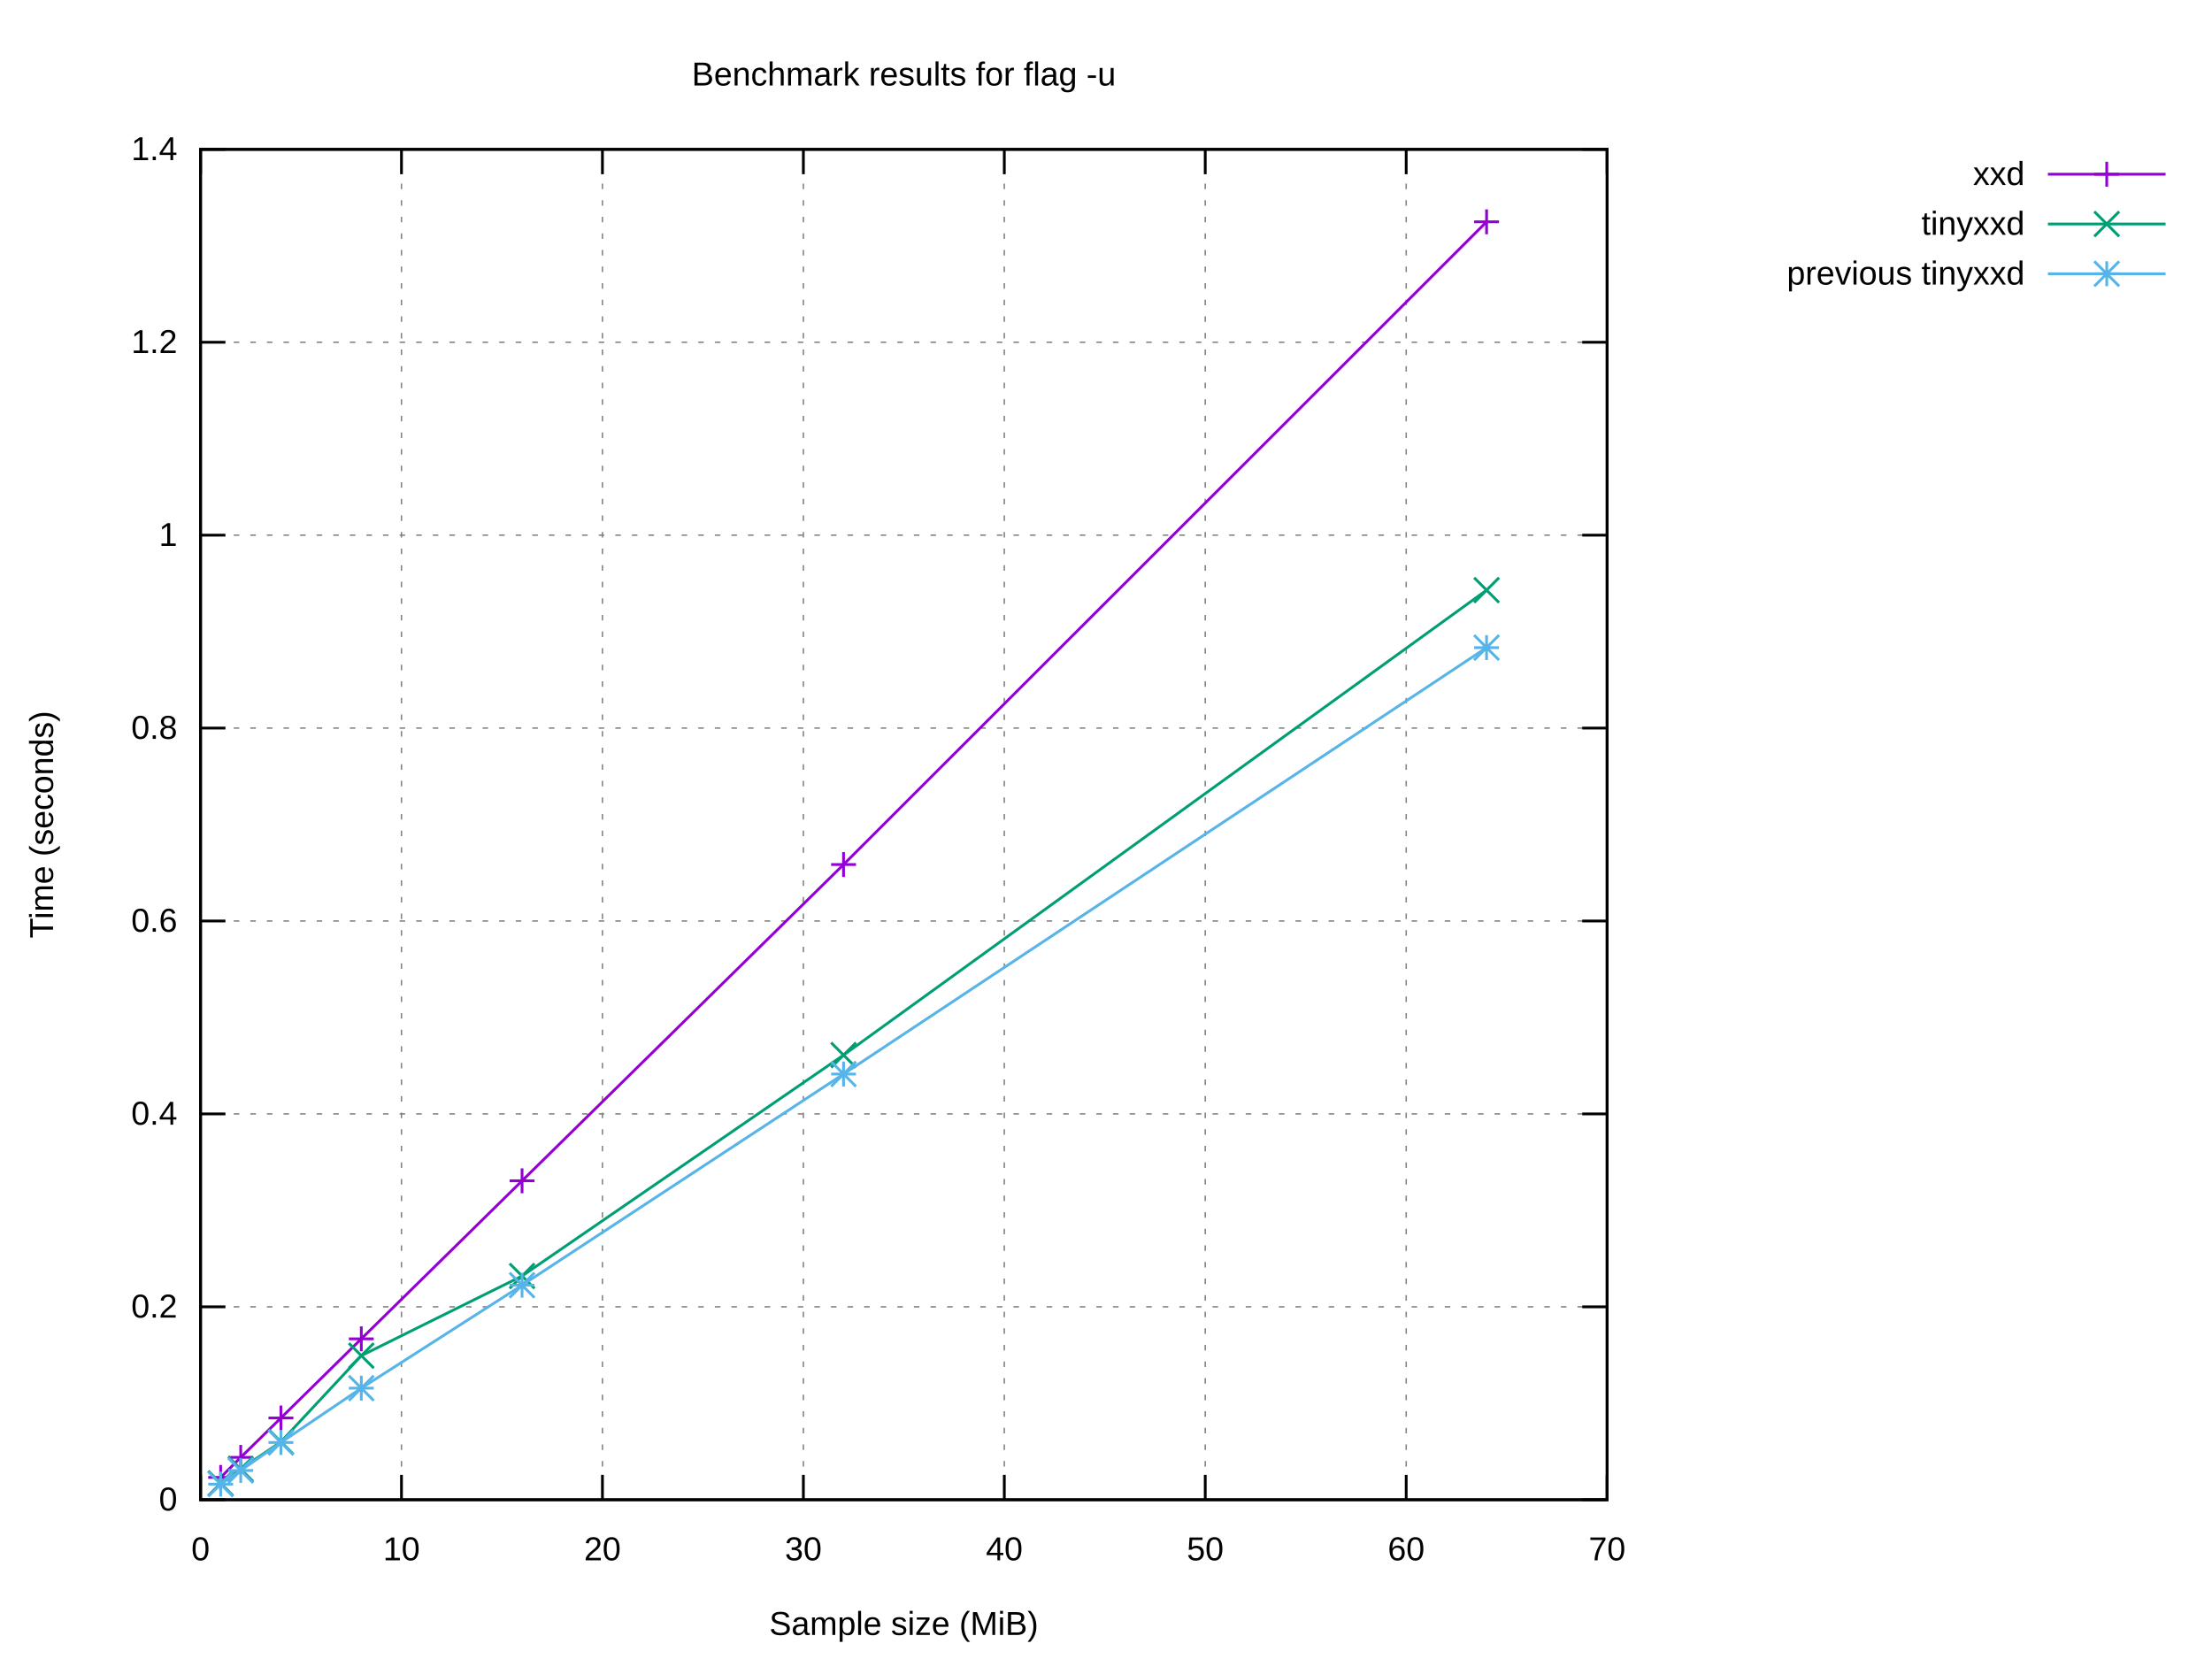
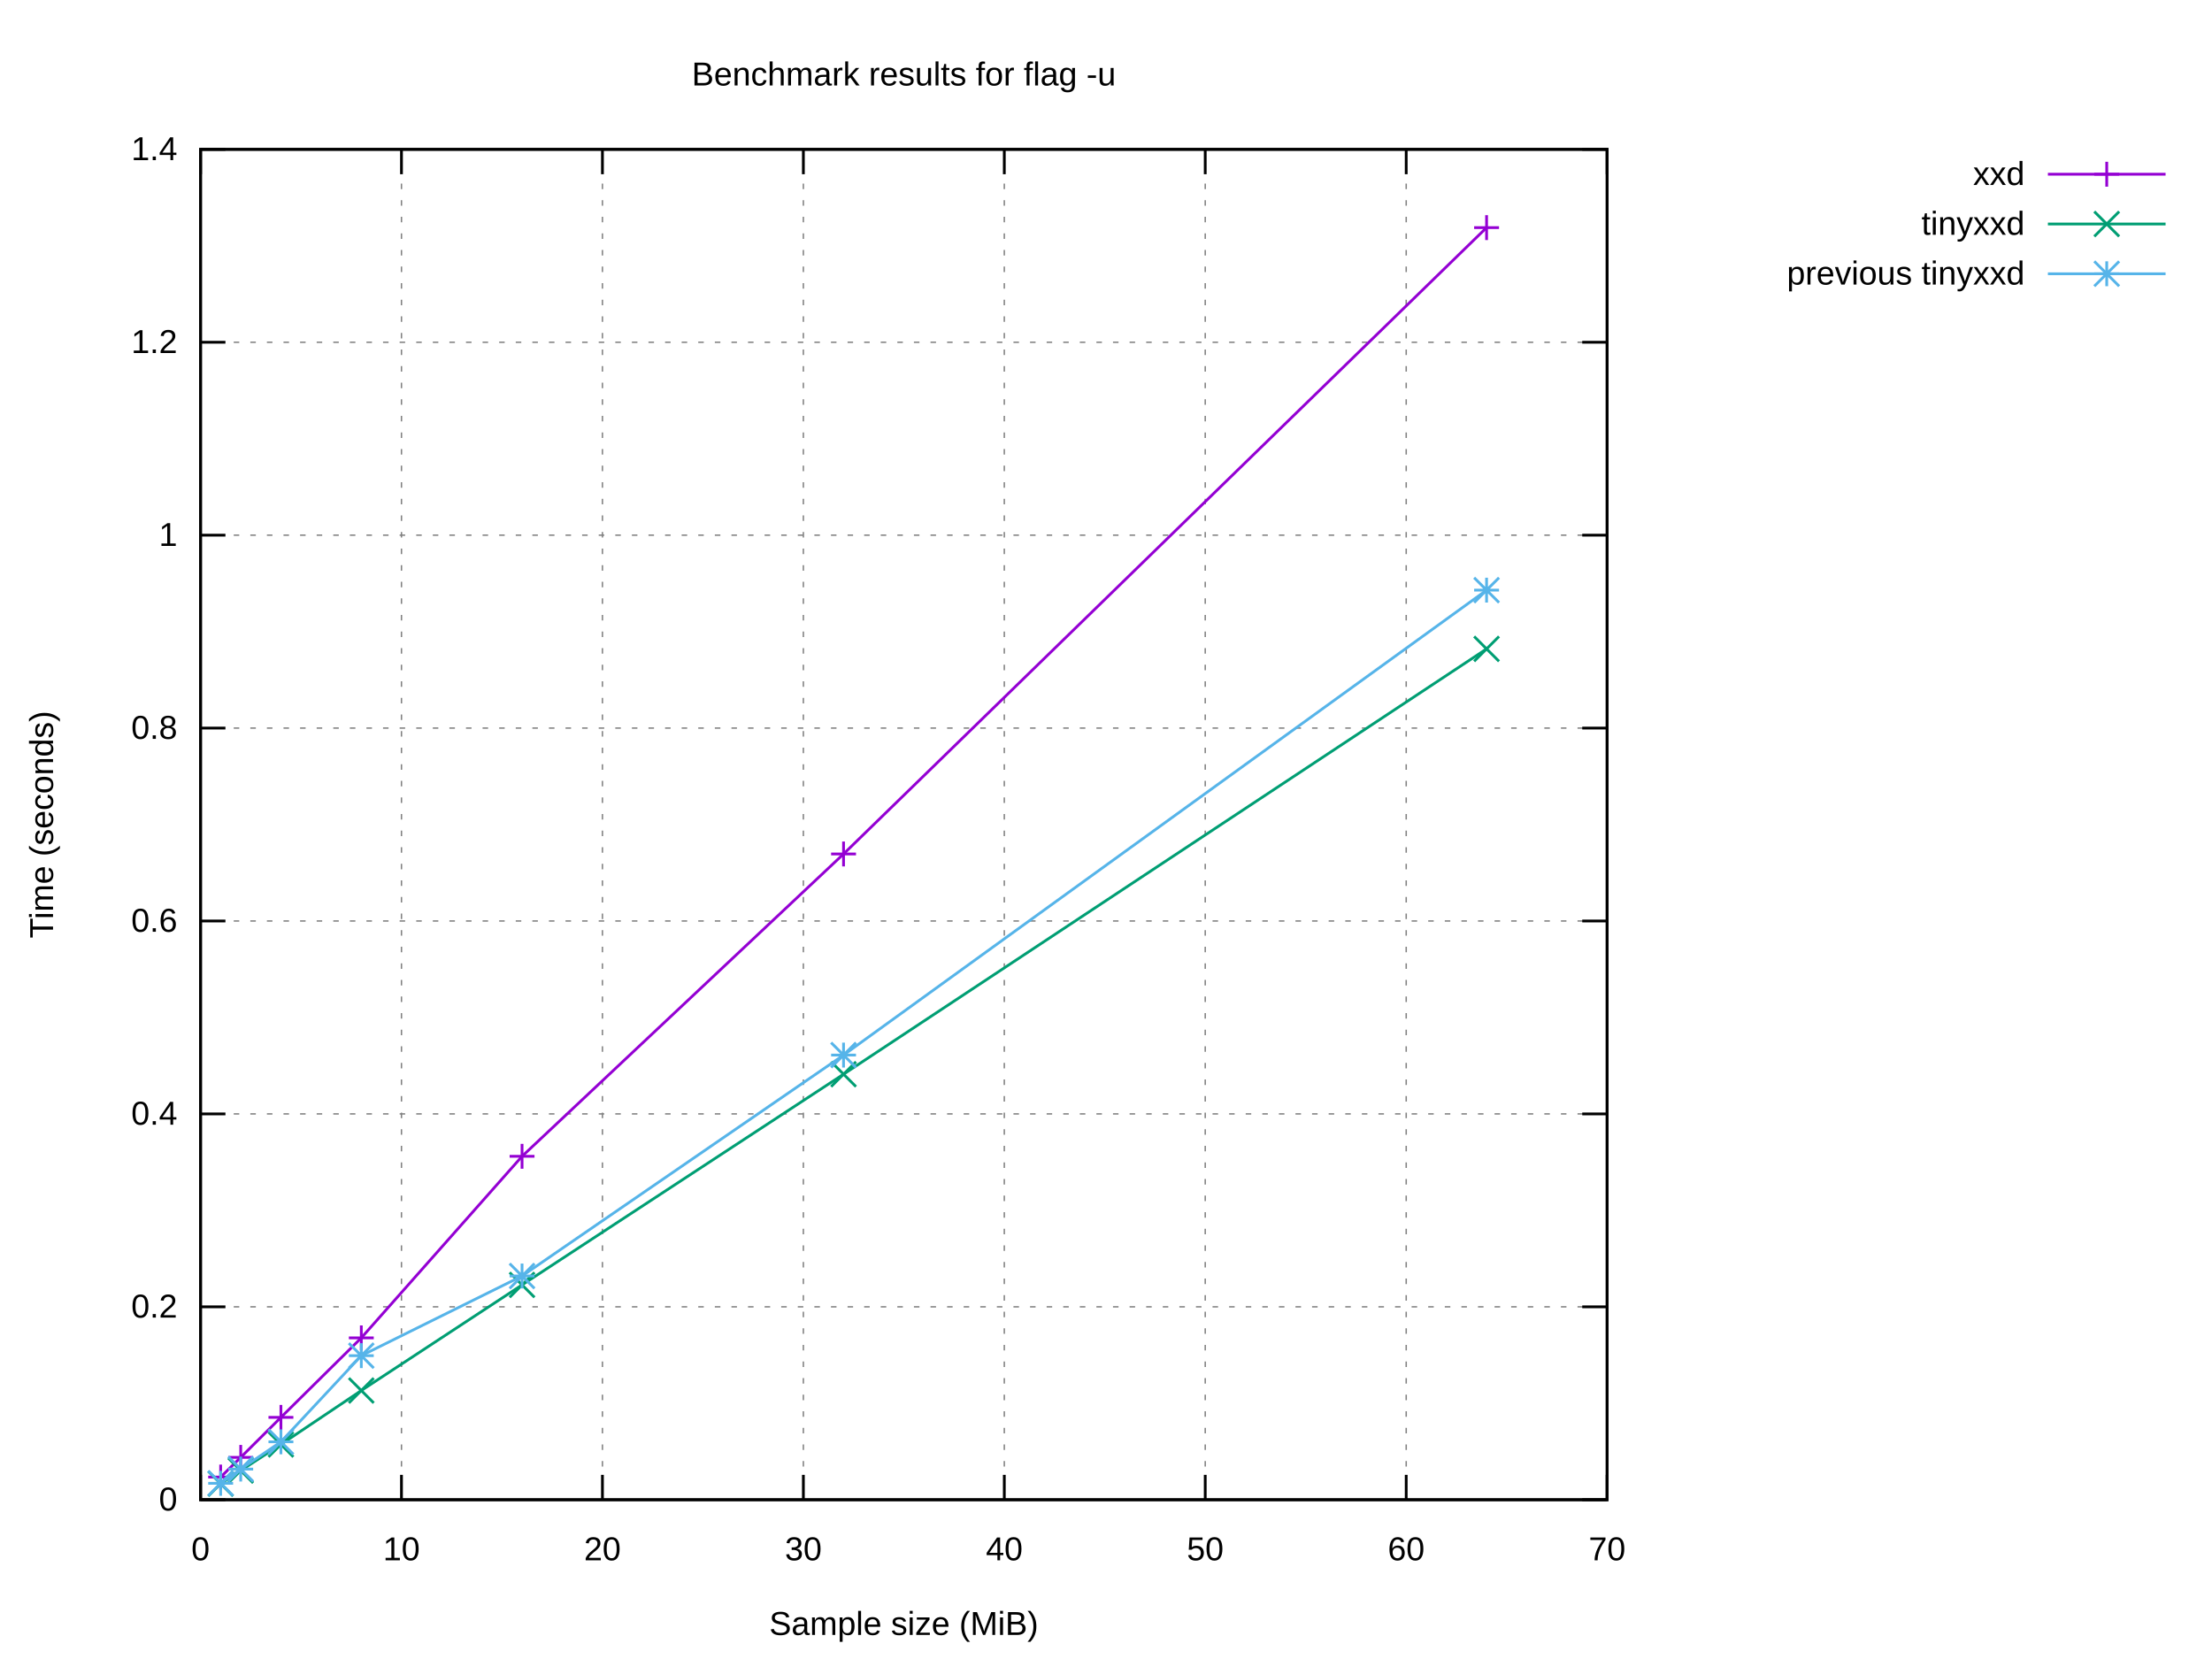
<svg xmlns="http://www.w3.org/2000/svg" xmlns:xlink="http://www.w3.org/1999/xlink" width="800" height="600" viewBox="0 0 800 600">
  <g id="gnuplot_canvas">
    <rect x="0" y="0" width="800" height="600" fill="#ffffff" />
    <defs>
      <circle id="gpDot" r="0.5" stroke-width="0.5" stroke="currentColor" />
      <path id="gpPt0" stroke-width="0.222" stroke="currentColor" d="M-1,0 h2 M0,-1 v2" />
      <path id="gpPt1" stroke-width="0.222" stroke="currentColor" d="M-1,-1 L1,1 M1,-1 L-1,1" />
      <path id="gpPt2" stroke-width="0.222" stroke="currentColor" d="M-1,0 L1,0 M0,-1 L0,1 M-1,-1 L1,1 M-1,1 L1,-1" />
      <rect id="gpPt3" stroke-width="0.222" stroke="currentColor" x="-1" y="-1" width="2" height="2" />
      <rect id="gpPt4" stroke-width="0.222" stroke="currentColor" fill="currentColor" x="-1" y="-1" width="2" height="2" />
      <circle id="gpPt5" stroke-width="0.222" stroke="currentColor" cx="0" cy="0" r="1" />
      <use xlink:href="#gpPt5" id="gpPt6" fill="currentColor" stroke="none" />
      <path id="gpPt7" stroke-width="0.222" stroke="currentColor" d="M0,-1.33 L-1.33,0.67 L1.33,0.67 z" />
      <use xlink:href="#gpPt7" id="gpPt8" fill="currentColor" stroke="none" />
      <use xlink:href="#gpPt7" id="gpPt9" stroke="currentColor" transform="rotate(180)" />
      <use xlink:href="#gpPt9" id="gpPt10" fill="currentColor" stroke="none" />
      <use xlink:href="#gpPt3" id="gpPt11" stroke="currentColor" transform="rotate(45)" />
      <use xlink:href="#gpPt11" id="gpPt12" fill="currentColor" stroke="none" />
      <path id="gpPt13" stroke-width="0.222" stroke="currentColor" d="M0,1.330 L1.265,0.411 L0.782,-1.067 L-0.782,-1.076 L-1.265,0.411 z" />
      <use xlink:href="#gpPt13" id="gpPt14" fill="currentColor" stroke="none" />
      <filter id="textbox" filterUnits="objectBoundingBox" x="0" y="0" height="1" width="1">
        <feFlood flood-color="#FFFFFF" flood-opacity="1" result="bgnd" />
        <feComposite in="SourceGraphic" in2="bgnd" operator="atop" />
      </filter>
      <filter id="greybox" filterUnits="objectBoundingBox" x="0" y="0" height="1" width="1">
        <feFlood flood-color="lightgrey" flood-opacity="1" result="grey" />
        <feComposite in="SourceGraphic" in2="grey" operator="atop" />
      </filter>
    </defs>
    <g fill="none" color="#FFFFFF" stroke="currentColor" stroke-width="1.00" stroke-linecap="butt" stroke-linejoin="miter">
</g>
    <g fill="none" color="black" stroke="currentColor" stroke-width="1.00" stroke-linecap="butt" stroke-linejoin="miter">
</g>
    <g fill="none" color="black" stroke="black" stroke-width="0.50" stroke-linecap="butt" stroke-linejoin="miter">
</g>
    <g fill="none" color="gray" stroke="currentColor" stroke-width="0.50" stroke-linecap="butt" stroke-linejoin="miter">
      <path stroke="gray" stroke-dasharray="2,4" class="gridline" d="M72.53,542.40 L581.24,542.40  " />
    </g>
    <g fill="none" color="gray" stroke="gray" stroke-width="1.00" stroke-linecap="butt" stroke-linejoin="miter">
</g>
    <g fill="none" color="black" stroke="currentColor" stroke-width="1.00" stroke-linecap="butt" stroke-linejoin="miter">
      <path stroke="black" d="M72.53,542.40 L81.53,542.40 M581.24,542.40 L572.24,542.40  " />
      <g transform="translate(64.14,546.30)" stroke="none" fill="black" font-family="Arial" font-size="12.00" text-anchor="end">
        <text>
          <tspan font-family="Arial"> 0</tspan>
        </text>
      </g>
    </g>
    <g fill="none" color="black" stroke="currentColor" stroke-width="1.00" stroke-linecap="butt" stroke-linejoin="miter">
</g>
    <g fill="none" color="black" stroke="black" stroke-width="0.50" stroke-linecap="butt" stroke-linejoin="miter">
</g>
    <g fill="none" color="gray" stroke="currentColor" stroke-width="0.50" stroke-linecap="butt" stroke-linejoin="miter">
      <path stroke="gray" stroke-dasharray="2,4" class="gridline" d="M72.53,472.63 L581.24,472.63  " />
    </g>
    <g fill="none" color="gray" stroke="gray" stroke-width="1.00" stroke-linecap="butt" stroke-linejoin="miter">
</g>
    <g fill="none" color="black" stroke="currentColor" stroke-width="1.00" stroke-linecap="butt" stroke-linejoin="miter">
      <path stroke="black" d="M72.53,472.63 L81.53,472.63 M581.24,472.63 L572.24,472.63  " />
      <g transform="translate(64.14,476.53)" stroke="none" fill="black" font-family="Arial" font-size="12.00" text-anchor="end">
        <text>
          <tspan font-family="Arial"> 0.2</tspan>
        </text>
      </g>
    </g>
    <g fill="none" color="black" stroke="currentColor" stroke-width="1.00" stroke-linecap="butt" stroke-linejoin="miter">
</g>
    <g fill="none" color="black" stroke="black" stroke-width="0.50" stroke-linecap="butt" stroke-linejoin="miter">
</g>
    <g fill="none" color="gray" stroke="currentColor" stroke-width="0.50" stroke-linecap="butt" stroke-linejoin="miter">
      <path stroke="gray" stroke-dasharray="2,4" class="gridline" d="M72.53,402.86 L581.24,402.86  " />
    </g>
    <g fill="none" color="gray" stroke="gray" stroke-width="1.00" stroke-linecap="butt" stroke-linejoin="miter">
</g>
    <g fill="none" color="black" stroke="currentColor" stroke-width="1.00" stroke-linecap="butt" stroke-linejoin="miter">
      <path stroke="black" d="M72.53,402.86 L81.53,402.86 M581.24,402.86 L572.24,402.86  " />
      <g transform="translate(64.14,406.76)" stroke="none" fill="black" font-family="Arial" font-size="12.00" text-anchor="end">
        <text>
          <tspan font-family="Arial"> 0.4</tspan>
        </text>
      </g>
    </g>
    <g fill="none" color="black" stroke="currentColor" stroke-width="1.00" stroke-linecap="butt" stroke-linejoin="miter">
</g>
    <g fill="none" color="black" stroke="black" stroke-width="0.50" stroke-linecap="butt" stroke-linejoin="miter">
</g>
    <g fill="none" color="gray" stroke="currentColor" stroke-width="0.50" stroke-linecap="butt" stroke-linejoin="miter">
      <path stroke="gray" stroke-dasharray="2,4" class="gridline" d="M72.53,333.09 L581.24,333.09  " />
    </g>
    <g fill="none" color="gray" stroke="gray" stroke-width="1.00" stroke-linecap="butt" stroke-linejoin="miter">
</g>
    <g fill="none" color="black" stroke="currentColor" stroke-width="1.00" stroke-linecap="butt" stroke-linejoin="miter">
      <path stroke="black" d="M72.53,333.09 L81.53,333.09 M581.24,333.09 L572.24,333.09  " />
      <g transform="translate(64.14,336.99)" stroke="none" fill="black" font-family="Arial" font-size="12.00" text-anchor="end">
        <text>
          <tspan font-family="Arial"> 0.6</tspan>
        </text>
      </g>
    </g>
    <g fill="none" color="black" stroke="currentColor" stroke-width="1.00" stroke-linecap="butt" stroke-linejoin="miter">
</g>
    <g fill="none" color="black" stroke="black" stroke-width="0.50" stroke-linecap="butt" stroke-linejoin="miter">
</g>
    <g fill="none" color="gray" stroke="currentColor" stroke-width="0.50" stroke-linecap="butt" stroke-linejoin="miter">
      <path stroke="gray" stroke-dasharray="2,4" class="gridline" d="M72.53,263.32 L581.24,263.32  " />
    </g>
    <g fill="none" color="gray" stroke="gray" stroke-width="1.00" stroke-linecap="butt" stroke-linejoin="miter">
</g>
    <g fill="none" color="black" stroke="currentColor" stroke-width="1.00" stroke-linecap="butt" stroke-linejoin="miter">
      <path stroke="black" d="M72.53,263.32 L81.53,263.32 M581.24,263.32 L572.24,263.32  " />
      <g transform="translate(64.14,267.22)" stroke="none" fill="black" font-family="Arial" font-size="12.00" text-anchor="end">
        <text>
          <tspan font-family="Arial"> 0.8</tspan>
        </text>
      </g>
    </g>
    <g fill="none" color="black" stroke="currentColor" stroke-width="1.00" stroke-linecap="butt" stroke-linejoin="miter">
</g>
    <g fill="none" color="black" stroke="black" stroke-width="0.50" stroke-linecap="butt" stroke-linejoin="miter">
</g>
    <g fill="none" color="gray" stroke="currentColor" stroke-width="0.50" stroke-linecap="butt" stroke-linejoin="miter">
      <path stroke="gray" stroke-dasharray="2,4" class="gridline" d="M72.53,193.55 L581.24,193.55  " />
    </g>
    <g fill="none" color="gray" stroke="gray" stroke-width="1.00" stroke-linecap="butt" stroke-linejoin="miter">
</g>
    <g fill="none" color="black" stroke="currentColor" stroke-width="1.00" stroke-linecap="butt" stroke-linejoin="miter">
      <path stroke="black" d="M72.53,193.55 L81.53,193.55 M581.24,193.55 L572.24,193.55  " />
      <g transform="translate(64.14,197.45)" stroke="none" fill="black" font-family="Arial" font-size="12.00" text-anchor="end">
        <text>
          <tspan font-family="Arial"> 1</tspan>
        </text>
      </g>
    </g>
    <g fill="none" color="black" stroke="currentColor" stroke-width="1.00" stroke-linecap="butt" stroke-linejoin="miter">
</g>
    <g fill="none" color="black" stroke="black" stroke-width="0.50" stroke-linecap="butt" stroke-linejoin="miter">
</g>
    <g fill="none" color="gray" stroke="currentColor" stroke-width="0.50" stroke-linecap="butt" stroke-linejoin="miter">
      <path stroke="gray" stroke-dasharray="2,4" class="gridline" d="M72.53,123.78 L581.24,123.78  " />
    </g>
    <g fill="none" color="gray" stroke="gray" stroke-width="1.00" stroke-linecap="butt" stroke-linejoin="miter">
</g>
    <g fill="none" color="black" stroke="currentColor" stroke-width="1.00" stroke-linecap="butt" stroke-linejoin="miter">
      <path stroke="black" d="M72.53,123.78 L81.53,123.78 M581.24,123.78 L572.24,123.78  " />
      <g transform="translate(64.14,127.68)" stroke="none" fill="black" font-family="Arial" font-size="12.00" text-anchor="end">
        <text>
          <tspan font-family="Arial"> 1.2</tspan>
        </text>
      </g>
    </g>
    <g fill="none" color="black" stroke="currentColor" stroke-width="1.00" stroke-linecap="butt" stroke-linejoin="miter">
</g>
    <g fill="none" color="black" stroke="black" stroke-width="0.50" stroke-linecap="butt" stroke-linejoin="miter">
</g>
    <g fill="none" color="gray" stroke="currentColor" stroke-width="0.50" stroke-linecap="butt" stroke-linejoin="miter">
      <path stroke="gray" stroke-dasharray="2,4" class="gridline" d="M72.53,54.01 L581.24,54.01  " />
    </g>
    <g fill="none" color="gray" stroke="gray" stroke-width="1.00" stroke-linecap="butt" stroke-linejoin="miter">
</g>
    <g fill="none" color="black" stroke="currentColor" stroke-width="1.00" stroke-linecap="butt" stroke-linejoin="miter">
      <path stroke="black" d="M72.53,54.01 L81.53,54.01 M581.24,54.01 L572.24,54.01  " />
      <g transform="translate(64.14,57.91)" stroke="none" fill="black" font-family="Arial" font-size="12.00" text-anchor="end">
        <text>
          <tspan font-family="Arial"> 1.4</tspan>
        </text>
      </g>
    </g>
    <g fill="none" color="black" stroke="currentColor" stroke-width="1.00" stroke-linecap="butt" stroke-linejoin="miter">
</g>
    <g fill="none" color="black" stroke="black" stroke-width="0.50" stroke-linecap="butt" stroke-linejoin="miter">
</g>
    <g fill="none" color="gray" stroke="currentColor" stroke-width="0.50" stroke-linecap="butt" stroke-linejoin="miter">
      <path stroke="gray" stroke-dasharray="2,4" class="gridline" d="M72.53,542.40 L72.53,54.01  " />
    </g>
    <g fill="none" color="gray" stroke="gray" stroke-width="1.00" stroke-linecap="butt" stroke-linejoin="miter">
</g>
    <g fill="none" color="black" stroke="currentColor" stroke-width="1.00" stroke-linecap="butt" stroke-linejoin="miter">
      <path stroke="black" d="M72.53,542.40 L72.53,533.40 M72.53,54.01 L72.53,63.01  " />
      <g transform="translate(72.53,564.30)" stroke="none" fill="black" font-family="Arial" font-size="12.00" text-anchor="middle">
        <text>
          <tspan font-family="Arial"> 0</tspan>
        </text>
      </g>
    </g>
    <g fill="none" color="black" stroke="currentColor" stroke-width="1.00" stroke-linecap="butt" stroke-linejoin="miter">
</g>
    <g fill="none" color="black" stroke="black" stroke-width="0.50" stroke-linecap="butt" stroke-linejoin="miter">
</g>
    <g fill="none" color="gray" stroke="currentColor" stroke-width="0.50" stroke-linecap="butt" stroke-linejoin="miter">
      <path stroke="gray" stroke-dasharray="2,4" class="gridline" d="M145.20,542.40 L145.20,54.01  " />
    </g>
    <g fill="none" color="gray" stroke="gray" stroke-width="1.00" stroke-linecap="butt" stroke-linejoin="miter">
</g>
    <g fill="none" color="black" stroke="currentColor" stroke-width="1.00" stroke-linecap="butt" stroke-linejoin="miter">
      <path stroke="black" d="M145.20,542.40 L145.20,533.40 M145.20,54.01 L145.20,63.01  " />
      <g transform="translate(145.20,564.30)" stroke="none" fill="black" font-family="Arial" font-size="12.00" text-anchor="middle">
        <text>
          <tspan font-family="Arial"> 10</tspan>
        </text>
      </g>
    </g>
    <g fill="none" color="black" stroke="currentColor" stroke-width="1.00" stroke-linecap="butt" stroke-linejoin="miter">
</g>
    <g fill="none" color="black" stroke="black" stroke-width="0.50" stroke-linecap="butt" stroke-linejoin="miter">
</g>
    <g fill="none" color="gray" stroke="currentColor" stroke-width="0.50" stroke-linecap="butt" stroke-linejoin="miter">
      <path stroke="gray" stroke-dasharray="2,4" class="gridline" d="M217.88,542.40 L217.88,54.01  " />
    </g>
    <g fill="none" color="gray" stroke="gray" stroke-width="1.00" stroke-linecap="butt" stroke-linejoin="miter">
</g>
    <g fill="none" color="black" stroke="currentColor" stroke-width="1.00" stroke-linecap="butt" stroke-linejoin="miter">
      <path stroke="black" d="M217.88,542.40 L217.88,533.40 M217.88,54.01 L217.88,63.01  " />
      <g transform="translate(217.88,564.30)" stroke="none" fill="black" font-family="Arial" font-size="12.00" text-anchor="middle">
        <text>
          <tspan font-family="Arial"> 20</tspan>
        </text>
      </g>
    </g>
    <g fill="none" color="black" stroke="currentColor" stroke-width="1.00" stroke-linecap="butt" stroke-linejoin="miter">
</g>
    <g fill="none" color="black" stroke="black" stroke-width="0.50" stroke-linecap="butt" stroke-linejoin="miter">
</g>
    <g fill="none" color="gray" stroke="currentColor" stroke-width="0.50" stroke-linecap="butt" stroke-linejoin="miter">
      <path stroke="gray" stroke-dasharray="2,4" class="gridline" d="M290.55,542.40 L290.55,54.01  " />
    </g>
    <g fill="none" color="gray" stroke="gray" stroke-width="1.00" stroke-linecap="butt" stroke-linejoin="miter">
</g>
    <g fill="none" color="black" stroke="currentColor" stroke-width="1.00" stroke-linecap="butt" stroke-linejoin="miter">
      <path stroke="black" d="M290.55,542.40 L290.55,533.40 M290.55,54.01 L290.55,63.01  " />
      <g transform="translate(290.55,564.30)" stroke="none" fill="black" font-family="Arial" font-size="12.00" text-anchor="middle">
        <text>
          <tspan font-family="Arial"> 30</tspan>
        </text>
      </g>
    </g>
    <g fill="none" color="black" stroke="currentColor" stroke-width="1.00" stroke-linecap="butt" stroke-linejoin="miter">
</g>
    <g fill="none" color="black" stroke="black" stroke-width="0.50" stroke-linecap="butt" stroke-linejoin="miter">
</g>
    <g fill="none" color="gray" stroke="currentColor" stroke-width="0.50" stroke-linecap="butt" stroke-linejoin="miter">
      <path stroke="gray" stroke-dasharray="2,4" class="gridline" d="M363.22,542.40 L363.22,54.01  " />
    </g>
    <g fill="none" color="gray" stroke="gray" stroke-width="1.00" stroke-linecap="butt" stroke-linejoin="miter">
</g>
    <g fill="none" color="black" stroke="currentColor" stroke-width="1.00" stroke-linecap="butt" stroke-linejoin="miter">
      <path stroke="black" d="M363.22,542.40 L363.22,533.40 M363.22,54.01 L363.22,63.01  " />
      <g transform="translate(363.22,564.30)" stroke="none" fill="black" font-family="Arial" font-size="12.00" text-anchor="middle">
        <text>
          <tspan font-family="Arial"> 40</tspan>
        </text>
      </g>
    </g>
    <g fill="none" color="black" stroke="currentColor" stroke-width="1.00" stroke-linecap="butt" stroke-linejoin="miter">
</g>
    <g fill="none" color="black" stroke="black" stroke-width="0.50" stroke-linecap="butt" stroke-linejoin="miter">
</g>
    <g fill="none" color="gray" stroke="currentColor" stroke-width="0.50" stroke-linecap="butt" stroke-linejoin="miter">
      <path stroke="gray" stroke-dasharray="2,4" class="gridline" d="M435.89,542.40 L435.89,54.01  " />
    </g>
    <g fill="none" color="gray" stroke="gray" stroke-width="1.00" stroke-linecap="butt" stroke-linejoin="miter">
</g>
    <g fill="none" color="black" stroke="currentColor" stroke-width="1.00" stroke-linecap="butt" stroke-linejoin="miter">
      <path stroke="black" d="M435.89,542.40 L435.89,533.40 M435.89,54.01 L435.89,63.01  " />
      <g transform="translate(435.89,564.30)" stroke="none" fill="black" font-family="Arial" font-size="12.00" text-anchor="middle">
        <text>
          <tspan font-family="Arial"> 50</tspan>
        </text>
      </g>
    </g>
    <g fill="none" color="black" stroke="currentColor" stroke-width="1.00" stroke-linecap="butt" stroke-linejoin="miter">
</g>
    <g fill="none" color="black" stroke="black" stroke-width="0.50" stroke-linecap="butt" stroke-linejoin="miter">
</g>
    <g fill="none" color="gray" stroke="currentColor" stroke-width="0.50" stroke-linecap="butt" stroke-linejoin="miter">
      <path stroke="gray" stroke-dasharray="2,4" class="gridline" d="M508.57,542.40 L508.57,54.01  " />
    </g>
    <g fill="none" color="gray" stroke="gray" stroke-width="1.00" stroke-linecap="butt" stroke-linejoin="miter">
</g>
    <g fill="none" color="black" stroke="currentColor" stroke-width="1.00" stroke-linecap="butt" stroke-linejoin="miter">
      <path stroke="black" d="M508.57,542.40 L508.57,533.40 M508.57,54.01 L508.57,63.01  " />
      <g transform="translate(508.57,564.30)" stroke="none" fill="black" font-family="Arial" font-size="12.00" text-anchor="middle">
        <text>
          <tspan font-family="Arial"> 60</tspan>
        </text>
      </g>
    </g>
    <g fill="none" color="black" stroke="currentColor" stroke-width="1.00" stroke-linecap="butt" stroke-linejoin="miter">
</g>
    <g fill="none" color="black" stroke="black" stroke-width="0.50" stroke-linecap="butt" stroke-linejoin="miter">
</g>
    <g fill="none" color="gray" stroke="currentColor" stroke-width="0.50" stroke-linecap="butt" stroke-linejoin="miter">
      <path stroke="gray" stroke-dasharray="2,4" class="gridline" d="M581.24,542.40 L581.24,54.01  " />
    </g>
    <g fill="none" color="gray" stroke="gray" stroke-width="1.00" stroke-linecap="butt" stroke-linejoin="miter">
</g>
    <g fill="none" color="black" stroke="currentColor" stroke-width="1.00" stroke-linecap="butt" stroke-linejoin="miter">
      <path stroke="black" d="M581.24,542.40 L581.24,533.40 M581.24,54.01 L581.24,63.01  " />
      <g transform="translate(581.24,564.30)" stroke="none" fill="black" font-family="Arial" font-size="12.00" text-anchor="middle">
        <text>
          <tspan font-family="Arial"> 70</tspan>
        </text>
      </g>
    </g>
    <g fill="none" color="black" stroke="currentColor" stroke-width="1.00" stroke-linecap="butt" stroke-linejoin="miter">
</g>
    <g fill="none" color="black" stroke="currentColor" stroke-width="1.00" stroke-linecap="butt" stroke-linejoin="miter">
      <path stroke="black" d="M72.53,54.01 L72.53,542.40 L581.24,542.40 L581.24,54.01 L72.53,54.01 Z  " />
    </g>
    <g fill="none" color="black" stroke="currentColor" stroke-width="1.00" stroke-linecap="butt" stroke-linejoin="miter">
</g>
    <g id="gnuplot_plot_1">
      <g fill="none" color="black" stroke="currentColor" stroke-width="1.00" stroke-linecap="butt" stroke-linejoin="miter">
        <g transform="translate(732.26,66.91)" stroke="none" fill="black" font-family="Arial" font-size="12.00" text-anchor="end">
          <text>
            <tspan font-family="Arial">xxd</tspan>
          </text>
        </g>
      </g>
      <g fill="none" color="black" stroke="currentColor" stroke-width="1.00" stroke-linecap="butt" stroke-linejoin="miter">
-         <path stroke="rgb(148,   0, 211)" d="M740.65,63.01 L783.21,63.01 M537.64,80.22 L305.08,312.67 L188.81,427.05 L130.67,484.21 L101.60,512.83 L87.06,527.08   L79.80,534.33  " />
-         <use xlink:href="#gpPt0" transform="translate(537.64,80.22) scale(4.50)" color="rgb(148,   0, 211)" />
-         <use xlink:href="#gpPt0" transform="translate(305.08,312.67) scale(4.50)" color="rgb(148,   0, 211)" />
-         <use xlink:href="#gpPt0" transform="translate(188.81,427.05) scale(4.50)" color="rgb(148,   0, 211)" />
-         <use xlink:href="#gpPt0" transform="translate(130.67,484.21) scale(4.50)" color="rgb(148,   0, 211)" />
-         <use xlink:href="#gpPt0" transform="translate(101.60,512.83) scale(4.50)" color="rgb(148,   0, 211)" />
+         <path stroke="rgb(148,   0, 211)" d="M740.65,63.01 L783.21,63.01 M537.64,82.32 L305.08,308.85 L188.81,418.19 L130.67,483.86 L101.60,512.61 L87.06,527.08   L79.80,534.20  " />
+         <use xlink:href="#gpPt0" transform="translate(537.64,82.32) scale(4.50)" color="rgb(148,   0, 211)" />
+         <use xlink:href="#gpPt0" transform="translate(305.08,308.85) scale(4.50)" color="rgb(148,   0, 211)" />
+         <use xlink:href="#gpPt0" transform="translate(188.81,418.19) scale(4.50)" color="rgb(148,   0, 211)" />
+         <use xlink:href="#gpPt0" transform="translate(130.67,483.86) scale(4.50)" color="rgb(148,   0, 211)" />
+         <use xlink:href="#gpPt0" transform="translate(101.60,512.61) scale(4.50)" color="rgb(148,   0, 211)" />
        <use xlink:href="#gpPt0" transform="translate(87.06,527.08) scale(4.50)" color="rgb(148,   0, 211)" />
-         <use xlink:href="#gpPt0" transform="translate(79.80,534.33) scale(4.50)" color="rgb(148,   0, 211)" />
+         <use xlink:href="#gpPt0" transform="translate(79.80,534.20) scale(4.50)" color="rgb(148,   0, 211)" />
        <use xlink:href="#gpPt0" transform="translate(761.93,63.01) scale(4.50)" color="rgb(148,   0, 211)" />
      </g>
    </g>
    <g id="gnuplot_plot_2">
      <g fill="none" color="black" stroke="currentColor" stroke-width="1.00" stroke-linecap="butt" stroke-linejoin="miter">
        <g transform="translate(732.26,84.91)" stroke="none" fill="black" font-family="Arial" font-size="12.00" text-anchor="end">
          <text>
            <tspan font-family="Arial">tinyxxd</tspan>
          </text>
        </g>
      </g>
      <g fill="none" color="black" stroke="currentColor" stroke-width="1.00" stroke-linecap="butt" stroke-linejoin="miter">
-         <path stroke="rgb(  0, 158, 115)" d="M740.65,81.01 L783.21,81.01 M537.64,213.43 L305.08,381.58 L188.81,461.48 L130.67,490.29 L101.60,521.45 L87.06,531.31   L79.80,536.46  " />
-         <use xlink:href="#gpPt1" transform="translate(537.64,213.43) scale(4.50)" color="rgb(  0, 158, 115)" />
-         <use xlink:href="#gpPt1" transform="translate(305.08,381.58) scale(4.50)" color="rgb(  0, 158, 115)" />
-         <use xlink:href="#gpPt1" transform="translate(188.81,461.48) scale(4.50)" color="rgb(  0, 158, 115)" />
-         <use xlink:href="#gpPt1" transform="translate(130.67,490.29) scale(4.50)" color="rgb(  0, 158, 115)" />
-         <use xlink:href="#gpPt1" transform="translate(101.60,521.45) scale(4.50)" color="rgb(  0, 158, 115)" />
-         <use xlink:href="#gpPt1" transform="translate(87.06,531.31) scale(4.50)" color="rgb(  0, 158, 115)" />
-         <use xlink:href="#gpPt1" transform="translate(79.80,536.46) scale(4.50)" color="rgb(  0, 158, 115)" />
+         <path stroke="rgb(  0, 158, 115)" d="M740.65,81.01 L783.21,81.01 M537.64,234.68 L305.08,388.50 L188.81,464.70 L130.67,502.90 L101.60,522.41 L87.06,531.84   L79.80,536.60  " />
+         <use xlink:href="#gpPt1" transform="translate(537.64,234.68) scale(4.50)" color="rgb(  0, 158, 115)" />
+         <use xlink:href="#gpPt1" transform="translate(305.08,388.50) scale(4.50)" color="rgb(  0, 158, 115)" />
+         <use xlink:href="#gpPt1" transform="translate(188.81,464.70) scale(4.50)" color="rgb(  0, 158, 115)" />
+         <use xlink:href="#gpPt1" transform="translate(130.67,502.90) scale(4.50)" color="rgb(  0, 158, 115)" />
+         <use xlink:href="#gpPt1" transform="translate(101.60,522.41) scale(4.50)" color="rgb(  0, 158, 115)" />
+         <use xlink:href="#gpPt1" transform="translate(87.06,531.84) scale(4.50)" color="rgb(  0, 158, 115)" />
+         <use xlink:href="#gpPt1" transform="translate(79.80,536.60) scale(4.50)" color="rgb(  0, 158, 115)" />
        <use xlink:href="#gpPt1" transform="translate(761.93,81.01) scale(4.50)" color="rgb(  0, 158, 115)" />
      </g>
    </g>
    <g id="gnuplot_plot_3">
      <g fill="none" color="black" stroke="currentColor" stroke-width="1.00" stroke-linecap="butt" stroke-linejoin="miter">
        <g transform="translate(732.26,102.91)" stroke="none" fill="black" font-family="Arial" font-size="12.00" text-anchor="end">
          <text>
            <tspan font-family="Arial">previous tinyxxd</tspan>
          </text>
        </g>
      </g>
      <g fill="none" color="black" stroke="currentColor" stroke-width="1.00" stroke-linecap="butt" stroke-linejoin="miter">
-         <path stroke="rgb( 86, 180, 233)" d="M740.65,99.01 L783.21,99.01 M537.64,234.22 L305.08,388.44 L188.81,464.81 L130.67,502.04 L101.60,521.70 L87.06,531.82   L79.80,536.75  " />
-         <use xlink:href="#gpPt2" transform="translate(537.64,234.22) scale(4.50)" color="rgb( 86, 180, 233)" />
-         <use xlink:href="#gpPt2" transform="translate(305.08,388.44) scale(4.50)" color="rgb( 86, 180, 233)" />
-         <use xlink:href="#gpPt2" transform="translate(188.81,464.81) scale(4.50)" color="rgb( 86, 180, 233)" />
-         <use xlink:href="#gpPt2" transform="translate(130.67,502.04) scale(4.50)" color="rgb( 86, 180, 233)" />
-         <use xlink:href="#gpPt2" transform="translate(101.60,521.70) scale(4.50)" color="rgb( 86, 180, 233)" />
-         <use xlink:href="#gpPt2" transform="translate(87.06,531.82) scale(4.50)" color="rgb( 86, 180, 233)" />
-         <use xlink:href="#gpPt2" transform="translate(79.80,536.75) scale(4.50)" color="rgb( 86, 180, 233)" />
+         <path stroke="rgb( 86, 180, 233)" d="M740.65,99.01 L783.21,99.01 M537.64,213.43 L305.08,381.58 L188.81,461.48 L130.67,490.29 L101.60,521.45 L87.06,531.31   L79.80,536.46  " />
+         <use xlink:href="#gpPt2" transform="translate(537.64,213.43) scale(4.50)" color="rgb( 86, 180, 233)" />
+         <use xlink:href="#gpPt2" transform="translate(305.08,381.58) scale(4.50)" color="rgb( 86, 180, 233)" />
+         <use xlink:href="#gpPt2" transform="translate(188.81,461.48) scale(4.50)" color="rgb( 86, 180, 233)" />
+         <use xlink:href="#gpPt2" transform="translate(130.67,490.29) scale(4.50)" color="rgb( 86, 180, 233)" />
+         <use xlink:href="#gpPt2" transform="translate(101.60,521.45) scale(4.50)" color="rgb( 86, 180, 233)" />
+         <use xlink:href="#gpPt2" transform="translate(87.06,531.31) scale(4.50)" color="rgb( 86, 180, 233)" />
+         <use xlink:href="#gpPt2" transform="translate(79.80,536.46) scale(4.50)" color="rgb( 86, 180, 233)" />
        <use xlink:href="#gpPt2" transform="translate(761.93,99.01) scale(4.50)" color="rgb( 86, 180, 233)" />
      </g>
    </g>
    <g fill="none" color="#FFFFFF" stroke="rgb( 86, 180, 233)" stroke-width="2.00" stroke-linecap="butt" stroke-linejoin="miter">
</g>
    <g fill="none" color="black" stroke="currentColor" stroke-width="2.00" stroke-linecap="butt" stroke-linejoin="miter">
</g>
    <g fill="none" color="black" stroke="black" stroke-width="1.00" stroke-linecap="butt" stroke-linejoin="miter">
</g>
    <g fill="none" color="black" stroke="currentColor" stroke-width="1.00" stroke-linecap="butt" stroke-linejoin="miter">
      <path stroke="black" d="M72.53,54.01 L72.53,542.40 L581.24,542.40 L581.24,54.01 L72.53,54.01 Z  " />
      <g transform="translate(19.18,298.21) rotate(270.00)" stroke="none" fill="black" font-family="Arial" font-size="12.00" text-anchor="middle">
        <text>
          <tspan font-family="Arial">Time (seconds)</tspan>
        </text>
      </g>
    </g>
    <g fill="none" color="black" stroke="currentColor" stroke-width="1.00" stroke-linecap="butt" stroke-linejoin="miter">
      <g transform="translate(326.88,591.30)" stroke="none" fill="black" font-family="Arial" font-size="12.00" text-anchor="middle">
        <text>
          <tspan font-family="Arial">Sample size (MiB)</tspan>
        </text>
      </g>
    </g>
    <g fill="none" color="black" stroke="currentColor" stroke-width="1.00" stroke-linecap="butt" stroke-linejoin="miter">
</g>
    <g fill="none" color="black" stroke="currentColor" stroke-width="1.00" stroke-linecap="butt" stroke-linejoin="miter">
      <g transform="translate(326.88,30.91)" stroke="none" fill="black" font-family="Arial" font-size="12.00" text-anchor="middle">
        <text>
          <tspan font-family="Arial">Benchmark results for flag -u</tspan>
        </text>
      </g>
    </g>
    <g fill="none" color="black" stroke="currentColor" stroke-width="1.00" stroke-linecap="butt" stroke-linejoin="miter">
</g>
  </g>
</svg>
